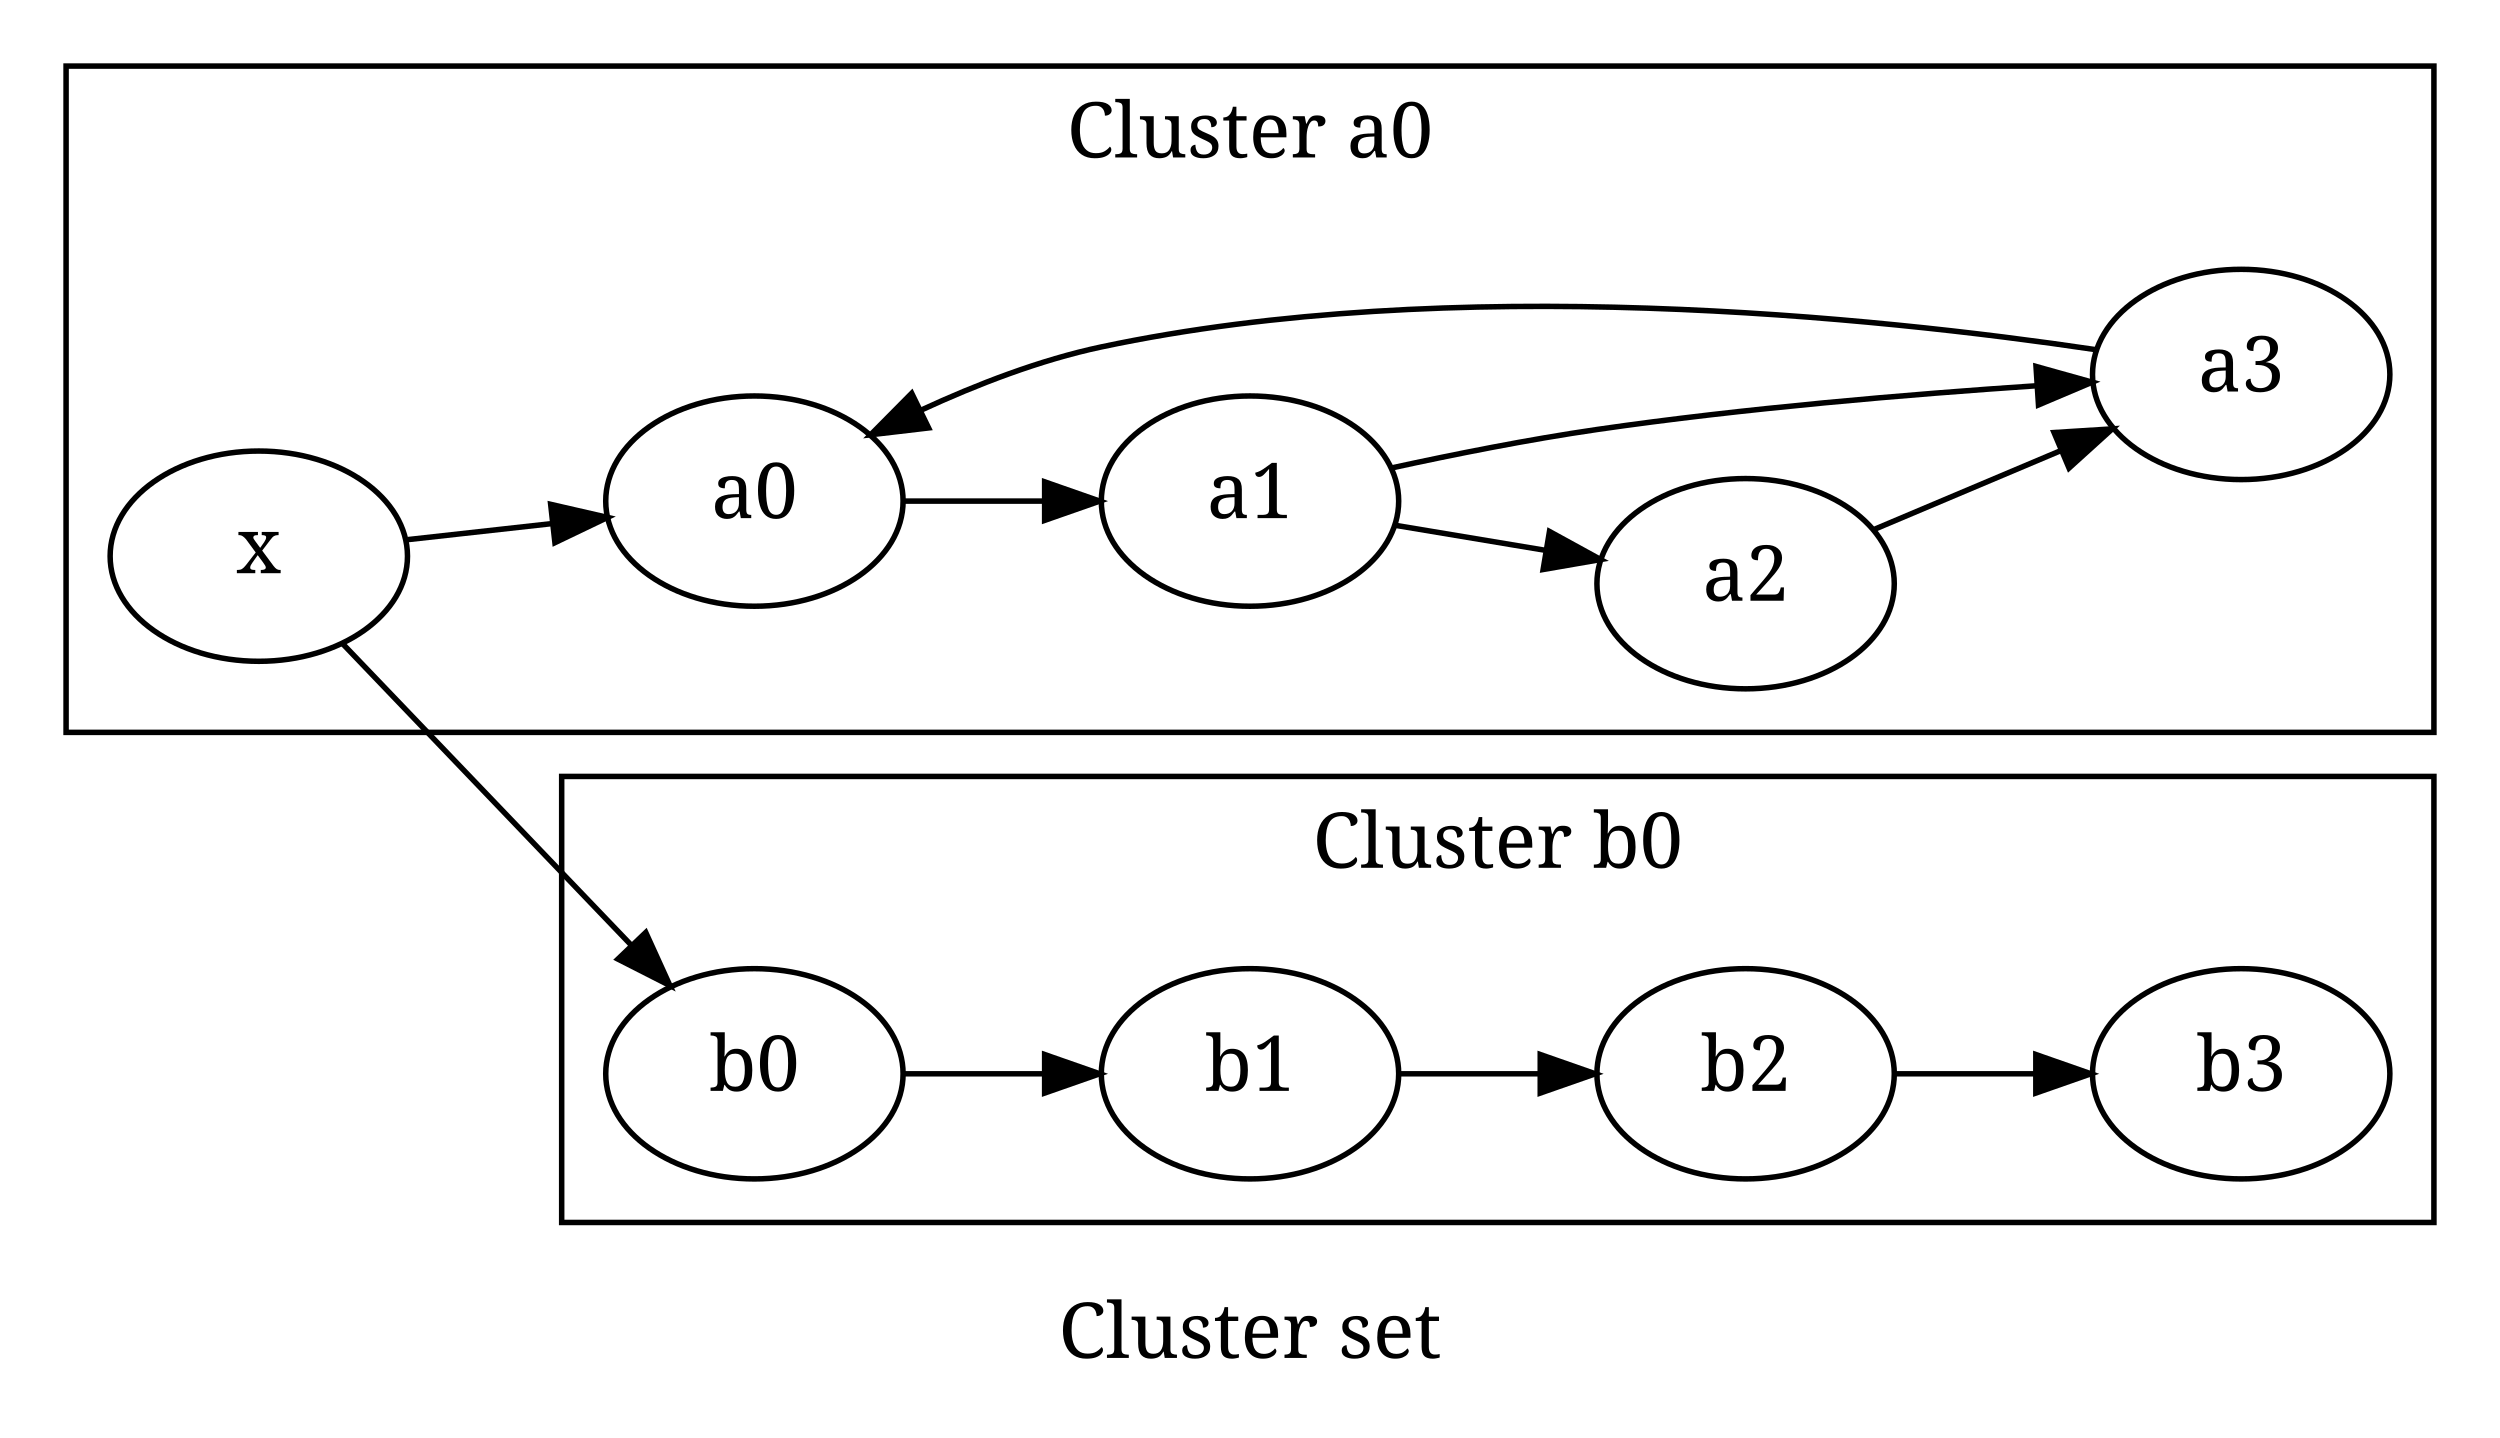
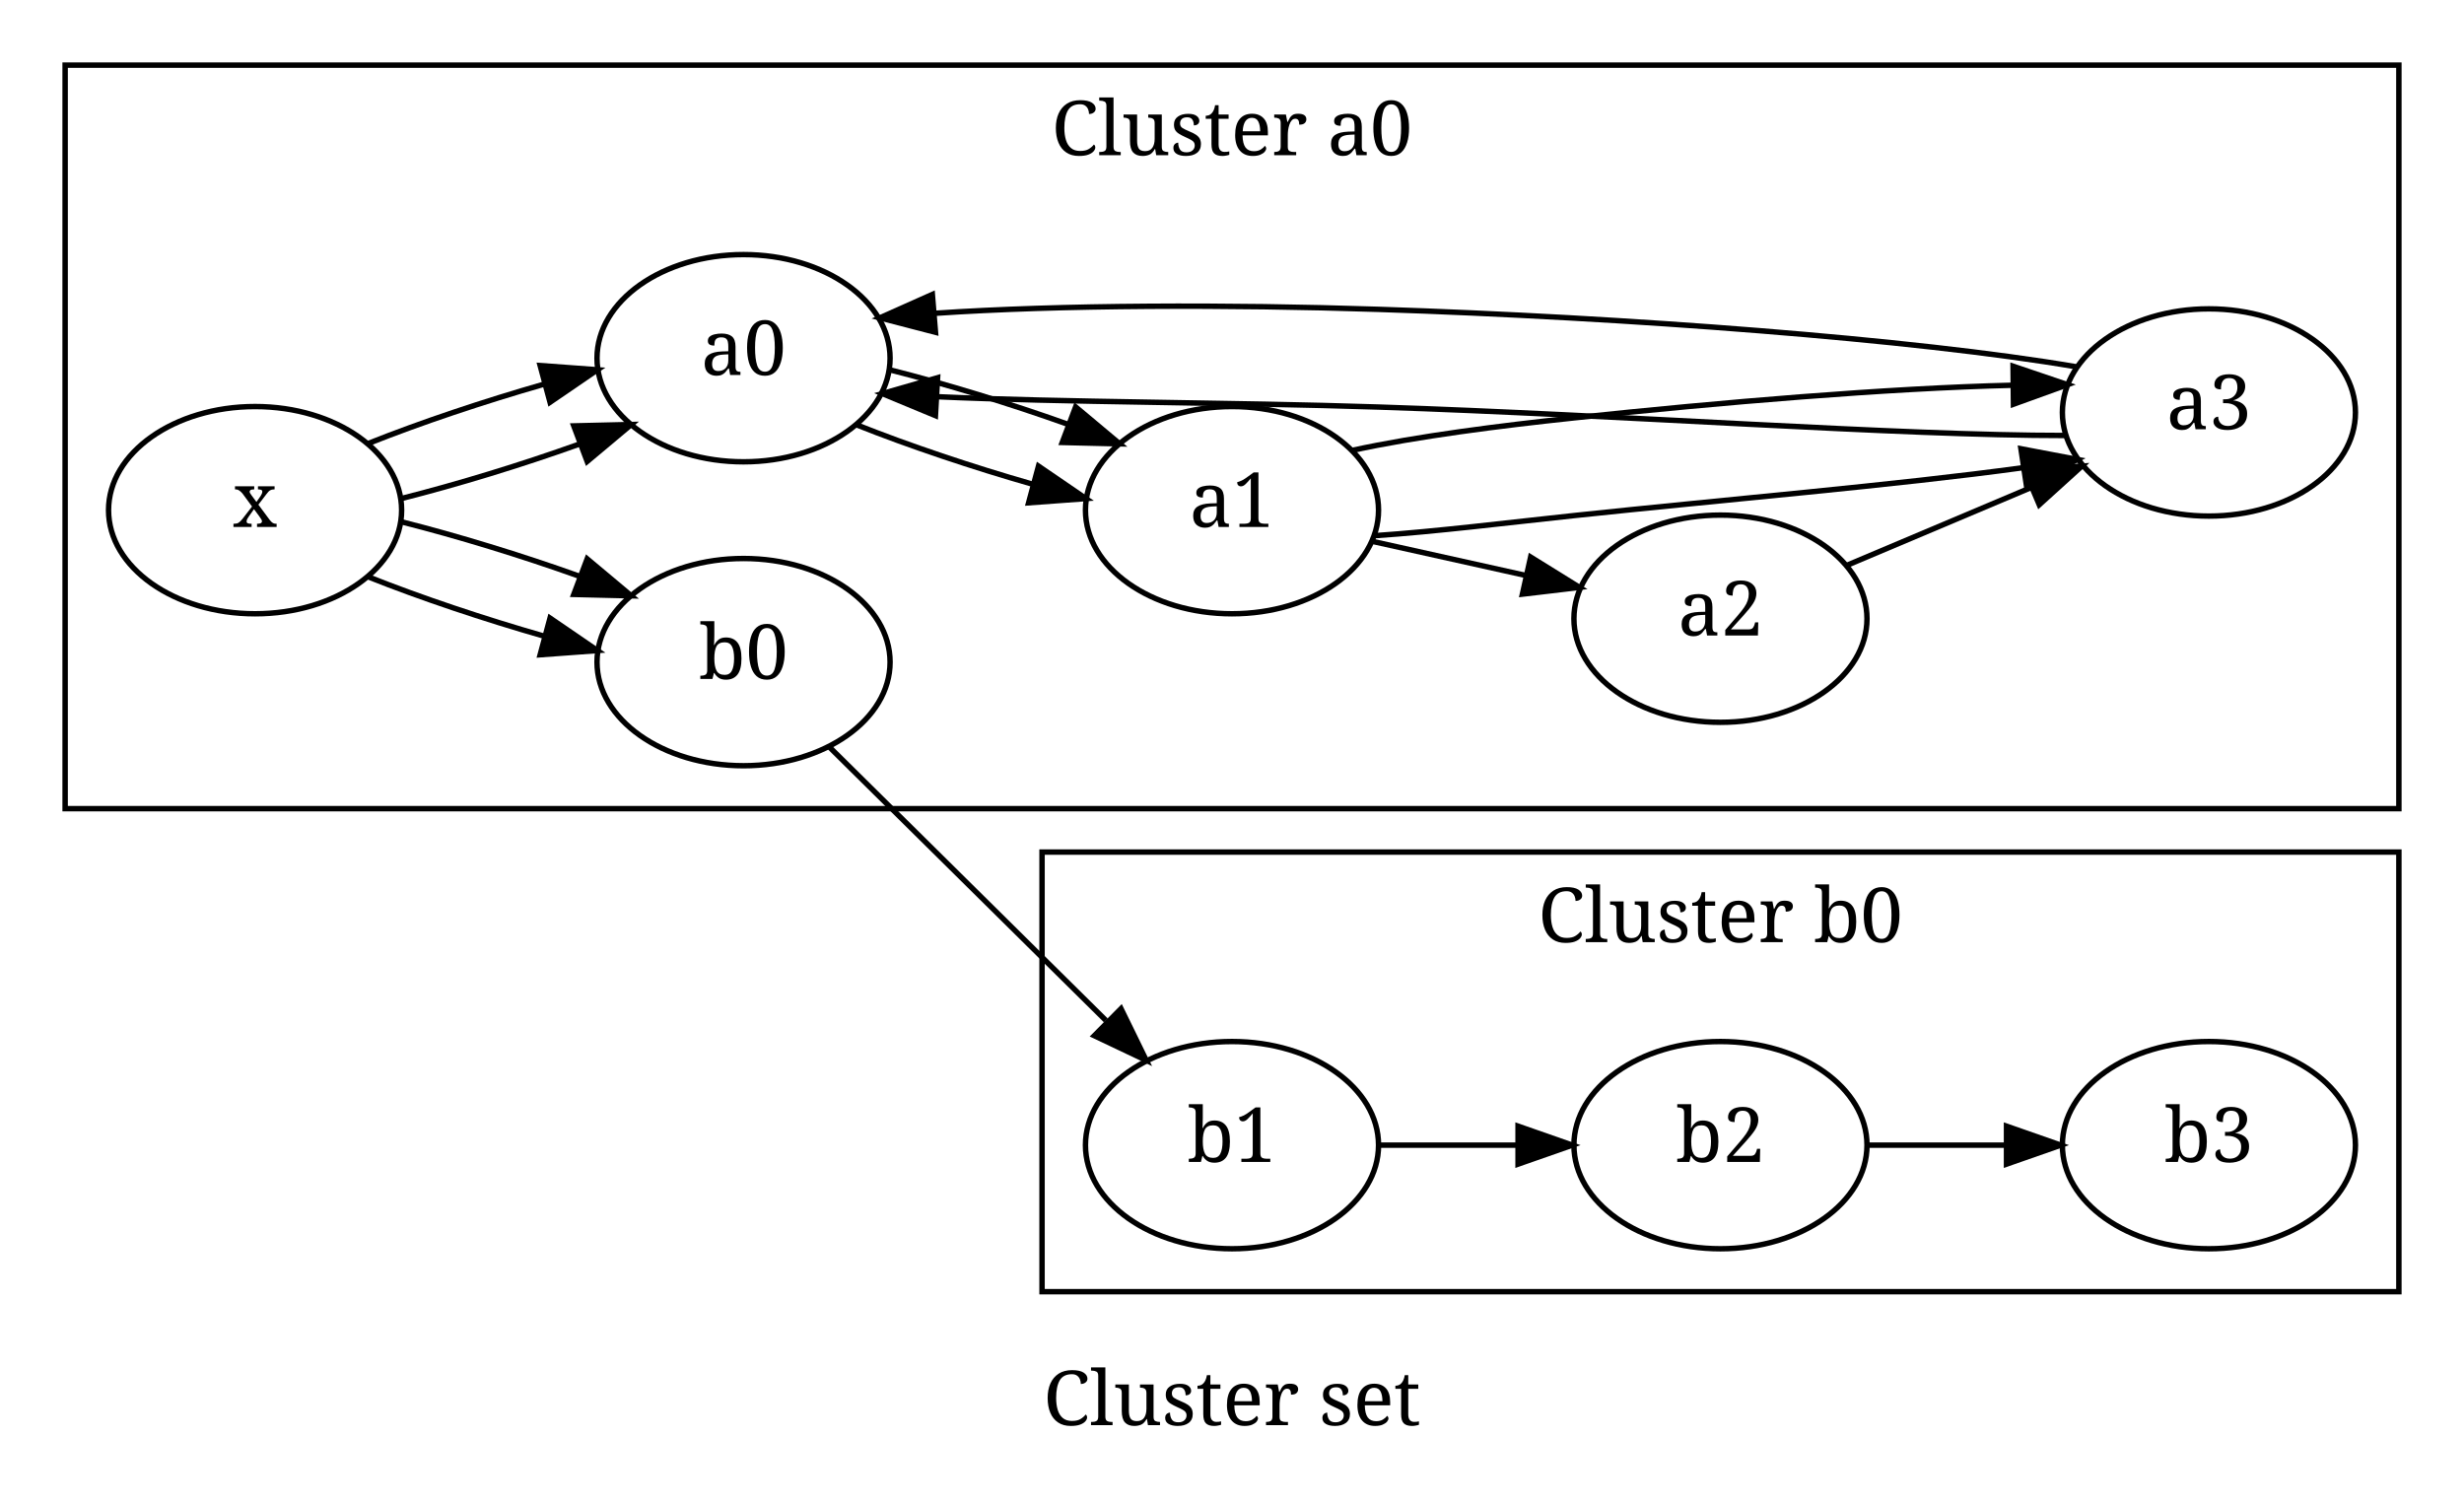
- <svg xmlns="http://www.w3.org/2000/svg" width="454pt" height="261pt" viewBox="0.00 0.00 454.00 261.00">
-   <g id="graph1" class="graph" transform="scale(1 1) rotate(0) translate(4 257)">
-     <polygon fill="white" stroke="white" points="-4,5 -4,-257 451,-257 451,5 -4,5" />
+ <svg xmlns="http://www.w3.org/2000/svg" width="454pt" height="277pt" viewBox="0.00 0.00 454.00 277.00">
+   <g id="graph1" class="graph" transform="scale(1 1) rotate(0) translate(4 273)">
+     <polygon fill="white" stroke="white" points="-4,5 -4,-273 451,-273 451,5 -4,5" />
    <text text-anchor="middle" x="223" y="-10.4" font-family="Times Roman,serif" font-size="14.00">Cluster set</text>
    <g id="graph2" class="cluster">
-       <polygon fill="none" stroke="black" points="8,-124 8,-245 438,-245 438,-124 8,-124" />
-       <text text-anchor="middle" x="223" y="-228.4" font-family="Times Roman,serif" font-size="14.00">Cluster a0</text>
+       <polygon fill="none" stroke="black" points="8,-124 8,-261 438,-261 438,-124 8,-124" />
+       <text text-anchor="middle" x="223" y="-244.4" font-family="Times Roman,serif" font-size="14.00">Cluster a0</text>
    </g>
    <g id="graph3" class="cluster">
-       <polygon fill="none" stroke="black" points="98,-35 98,-116 438,-116 438,-35 98,-35" />
-       <text text-anchor="middle" x="268" y="-99.4" font-family="Times Roman,serif" font-size="14.00">Cluster b0</text>
+       <polygon fill="none" stroke="black" points="188,-35 188,-116 438,-116 438,-35 188,-35" />
+       <text text-anchor="middle" x="313" y="-99.4" font-family="Times Roman,serif" font-size="14.00">Cluster b0</text>
    </g>
    <g id="node2" class="node">
-       <ellipse fill="none" stroke="black" cx="133" cy="-166" rx="27" ry="19.092" />
-       <text text-anchor="middle" x="133" y="-162.9" font-family="Times Roman,serif" font-size="14.00">a0</text>
+       <ellipse fill="none" stroke="black" cx="133" cy="-207" rx="27" ry="19.092" />
+       <text text-anchor="middle" x="133" y="-203.9" font-family="Times Roman,serif" font-size="14.00">a0</text>
    </g>
    <g id="node3" class="node">
-       <ellipse fill="none" stroke="black" cx="223" cy="-166" rx="27" ry="19.092" />
-       <text text-anchor="middle" x="223" y="-162.9" font-family="Times Roman,serif" font-size="14.00">a1</text>
+       <ellipse fill="none" stroke="black" cx="223" cy="-179" rx="27" ry="19.092" />
+       <text text-anchor="middle" x="223" y="-175.9" font-family="Times Roman,serif" font-size="14.00">a1</text>
    </g>
    <g id="edge3" class="edge">
-       <path fill="none" stroke="black" d="M160.003,-166C168.028,-166 176.967,-166 185.531,-166" />
-       <polygon fill="black" stroke="black" points="185.705,-169.5 195.705,-166 185.705,-162.5 185.705,-169.5" />
+       <path fill="none" stroke="black" d="M153.874,-194.705C163.495,-190.872 175.205,-186.946 186.233,-183.79" />
+       <polygon fill="black" stroke="black" points="187.345,-187.115 196.088,-181.133 185.522,-180.357 187.345,-187.115" />
+     </g>
+     <g id="edge13" class="edge">
+       <path fill="none" stroke="black" d="M160.003,-204.844C170.283,-202.254 182.064,-198.648 192.635,-194.869" />
+       <polygon fill="black" stroke="black" points="194.189,-198.024 202.312,-191.221 191.72,-191.474 194.189,-198.024" />
    </g>
    <g id="node5" class="node">
-       <ellipse fill="none" stroke="black" cx="313" cy="-151" rx="27" ry="19.092" />
-       <text text-anchor="middle" x="313" y="-147.9" font-family="Times Roman,serif" font-size="14.00">a2</text>
+       <ellipse fill="none" stroke="black" cx="403" cy="-197" rx="27" ry="19.092" />
+       <text text-anchor="middle" x="403" y="-193.9" font-family="Times Roman,serif" font-size="14.00">a3</text>
    </g>
    <g id="edge5" class="edge">
-       <path fill="none" stroke="black" d="M249.516,-161.581C258.03,-160.162 267.613,-158.565 276.703,-157.05" />
-       <polygon fill="black" stroke="black" points="277.385,-160.484 286.673,-155.388 276.234,-153.579 277.385,-160.484" />
+       <path fill="none" stroke="black" d="M249.333,-174.303C260.612,-175.062 273.94,-176.719 286,-178 313.777,-180.949 345.336,-183.606 368.672,-186.819" />
+       <polygon fill="black" stroke="black" points="368.363,-190.311 378.772,-188.337 369.403,-183.389 368.363,-190.311" />
    </g>
-     <g id="node7" class="node">
-       <ellipse fill="none" stroke="black" cx="403" cy="-189" rx="27" ry="19.092" />
-       <text text-anchor="middle" x="403" y="-185.9" font-family="Times Roman,serif" font-size="14.00">a3</text>
+     <g id="edge17" class="edge">
+       <path fill="none" stroke="black" d="M245.133,-190.013C257.199,-192.634 272.405,-194.556 286,-196 313.073,-198.875 343.74,-201.472 366.884,-202.02" />
+       <polygon fill="black" stroke="black" points="366.913,-205.521 376.948,-202.122 366.984,-198.521 366.913,-205.521" />
+     </g>
+     <g id="node13" class="node">
+       <ellipse fill="none" stroke="black" cx="313" cy="-159" rx="27" ry="19.092" />
+       <text text-anchor="middle" x="313" y="-155.9" font-family="Times Roman,serif" font-size="14.00">a2</text>
+     </g>
+     <g id="edge15" class="edge">
+       <path fill="none" stroke="black" d="M249.032,-173.215C257.8,-171.267 267.745,-169.057 277.136,-166.97" />
+       <polygon fill="black" stroke="black" points="278.024,-170.358 287.027,-164.772 276.506,-163.525 278.024,-170.358" />
    </g>
    <g id="edge7" class="edge">
-       <path fill="none" stroke="black" d="M248.626,-172.004C260.016,-174.487 273.622,-177.2 286,-179 312.592,-182.866 342.819,-185.402 365.887,-186.953" />
-       <polygon fill="black" stroke="black" points="365.74,-190.451 375.943,-187.597 366.187,-183.465 365.74,-190.451" />
+       <path fill="none" stroke="black" d="M376.491,-192.758C346.002,-192.736 294.43,-196.55 250,-198 222.712,-198.891 191.824,-198.846 168.64,-199.906" />
+       <polygon fill="black" stroke="black" points="168.356,-196.416 158.57,-200.477 168.753,-203.405 168.356,-196.416" />
+     </g>
+     <g id="edge21" class="edge">
+       <path fill="none" stroke="black" d="M378.645,-205.402C348.477,-210.552 295.495,-214.515 250,-216 222.536,-216.897 191.426,-216.846 168.192,-215.27" />
+       <polygon fill="black" stroke="black" points="168.368,-211.773 158.113,-214.437 167.791,-218.749 168.368,-211.773" />
+     </g>
+     <g id="node8" class="node">
+       <ellipse fill="none" stroke="black" cx="43" cy="-179" rx="27" ry="19.092" />
+       <text text-anchor="middle" x="43" y="-175.9" font-family="Times Roman,serif" font-size="14.00">x</text>
+     </g>
+     <g id="edge23" class="edge">
+       <path fill="none" stroke="black" d="M70.003,-181.156C80.283,-183.746 92.064,-187.352 102.635,-191.131" />
+       <polygon fill="black" stroke="black" points="101.72,-194.526 112.312,-194.779 104.189,-187.976 101.72,-194.526" />
    </g>
    <g id="edge9" class="edge">
-       <path fill="none" stroke="black" d="M336.177,-160.786C346.49,-165.14 358.819,-170.346 370.064,-175.094" />
-       <polygon fill="black" stroke="black" points="369.015,-178.45 379.589,-179.115 371.737,-172.001 369.015,-178.45" />
+       <path fill="none" stroke="black" d="M63.874,-191.295C73.495,-195.128 85.206,-199.054 96.233,-202.21" />
+       <polygon fill="black" stroke="black" points="95.522,-205.643 106.088,-204.867 97.345,-198.885 95.522,-205.643" />
+     </g>
+     <g id="node10" class="node">
+       <ellipse fill="none" stroke="black" cx="133" cy="-151" rx="27" ry="19.092" />
+       <text text-anchor="middle" x="133" y="-147.9" font-family="Times Roman,serif" font-size="14.00">b0</text>
+     </g>
+     <g id="edge32" class="edge">
+       <path fill="none" stroke="black" d="M63.874,-166.705C73.495,-162.872 85.206,-158.946 96.233,-155.79" />
+       <polygon fill="black" stroke="black" points="97.345,-159.115 106.088,-153.133 95.522,-152.357 97.345,-159.115" />
    </g>
    <g id="edge11" class="edge">
-       <path fill="none" stroke="black" d="M376.498,-193.514C336.772,-199.415 259.648,-207.507 196,-194 184.909,-191.646 173.4,-187.201 163.301,-182.534" />
-       <polygon fill="black" stroke="black" points="164.632,-179.289 154.11,-178.052 161.565,-185.581 164.632,-179.289" />
+       <path fill="none" stroke="black" d="M70.003,-176.844C80.283,-174.254 92.064,-170.648 102.635,-166.869" />
+       <polygon fill="black" stroke="black" points="104.189,-170.024 112.312,-163.221 101.72,-163.474 104.189,-170.024" />
    </g>
-     <g id="node11" class="node">
-       <ellipse fill="none" stroke="black" cx="43" cy="-156" rx="27" ry="19.092" />
-       <text text-anchor="middle" x="43" y="-152.9" font-family="Times Roman,serif" font-size="14.00">x</text>
-     </g>
-     <g id="edge13" class="edge">
-       <path fill="none" stroke="black" d="M70.003,-159C78.265,-159.918 87.495,-160.944 96.289,-161.921" />
-       <polygon fill="black" stroke="black" points="96.001,-165.41 106.326,-163.036 96.774,-158.453 96.001,-165.41" />
-     </g>
-     <g id="node14" class="node">
-       <ellipse fill="none" stroke="black" cx="133" cy="-62" rx="27" ry="19.092" />
-       <text text-anchor="middle" x="133" y="-58.9" font-family="Times Roman,serif" font-size="14.00">b0</text>
-     </g>
-     <g id="edge22" class="edge">
-       <path fill="none" stroke="black" d="M58.267,-140.054C72.619,-125.064 94.274,-102.447 110.585,-85.411" />
-       <polygon fill="black" stroke="black" points="113.27,-87.668 117.658,-78.024 108.214,-82.827 113.27,-87.668" />
-     </g>
-     <g id="node15" class="node">
+     <g id="node20" class="node">
      <ellipse fill="none" stroke="black" cx="223" cy="-62" rx="27" ry="19.092" />
      <text text-anchor="middle" x="223" y="-58.9" font-family="Times Roman,serif" font-size="14.00">b1</text>
    </g>
-     <g id="edge16" class="edge">
-       <path fill="none" stroke="black" d="M160.003,-62C168.028,-62 176.967,-62 185.531,-62" />
-       <polygon fill="black" stroke="black" points="185.705,-65.5 195.705,-62 185.705,-58.5 185.705,-65.5" />
+     <g id="edge26" class="edge">
+       <path fill="none" stroke="black" d="M148.677,-135.497C162.786,-121.545 183.708,-100.856 199.762,-84.98" />
+       <polygon fill="black" stroke="black" points="202.551,-87.144 207.201,-77.624 197.629,-82.166 202.551,-87.144" />
    </g>
-     <g id="node17" class="node">
+     <g id="edge19" class="edge">
+       <path fill="none" stroke="black" d="M336.177,-168.786C346.49,-173.14 358.819,-178.346 370.064,-183.094" />
+       <polygon fill="black" stroke="black" points="369.015,-186.45 379.589,-187.115 371.737,-180.001 369.015,-186.45" />
+     </g>
+     <g id="node22" class="node">
      <ellipse fill="none" stroke="black" cx="313" cy="-62" rx="27" ry="19.092" />
      <text text-anchor="middle" x="313" y="-58.9" font-family="Times Roman,serif" font-size="14.00">b2</text>
    </g>
-     <g id="edge18" class="edge">
+     <g id="edge28" class="edge">
      <path fill="none" stroke="black" d="M250.003,-62C258.028,-62 266.967,-62 275.531,-62" />
      <polygon fill="black" stroke="black" points="275.705,-65.5 285.705,-62 275.705,-58.5 275.705,-65.5" />
    </g>
-     <g id="node19" class="node">
+     <g id="node24" class="node">
      <ellipse fill="none" stroke="black" cx="403" cy="-62" rx="27" ry="19.092" />
      <text text-anchor="middle" x="403" y="-58.9" font-family="Times Roman,serif" font-size="14.00">b3</text>
    </g>
-     <g id="edge20" class="edge">
+     <g id="edge30" class="edge">
      <path fill="none" stroke="black" d="M340.003,-62C348.028,-62 356.967,-62 365.531,-62" />
      <polygon fill="black" stroke="black" points="365.705,-65.5 375.705,-62 365.705,-58.5 365.705,-65.5" />
    </g>
  </g>
</svg>
